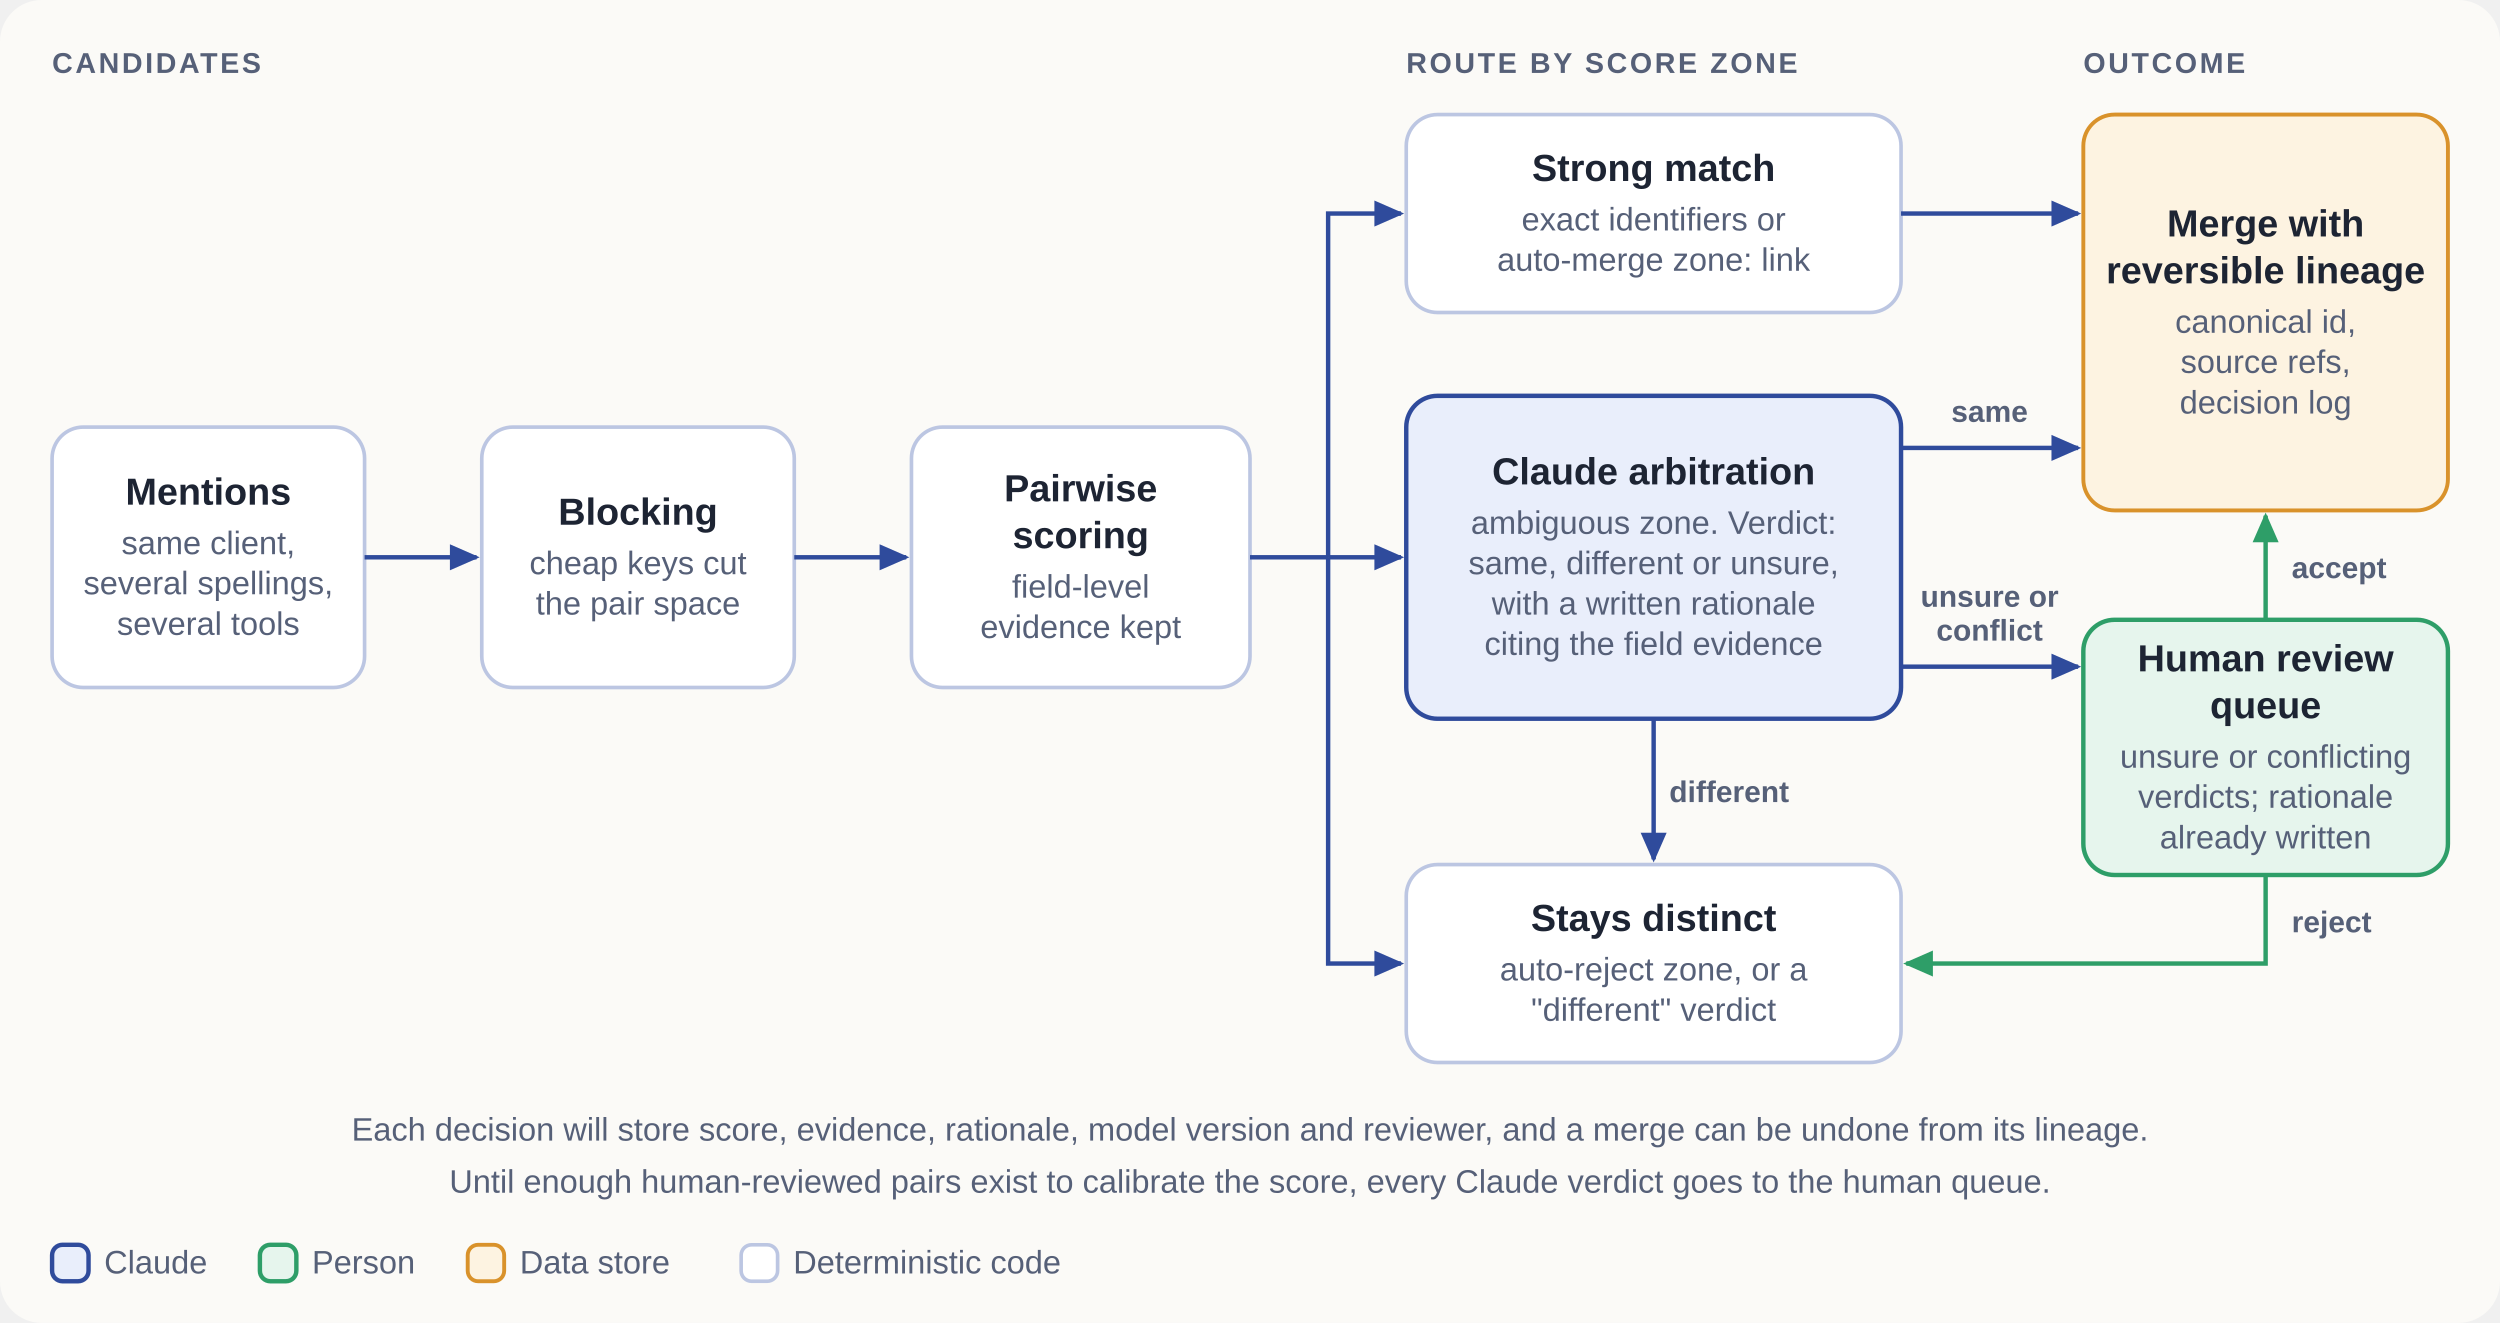
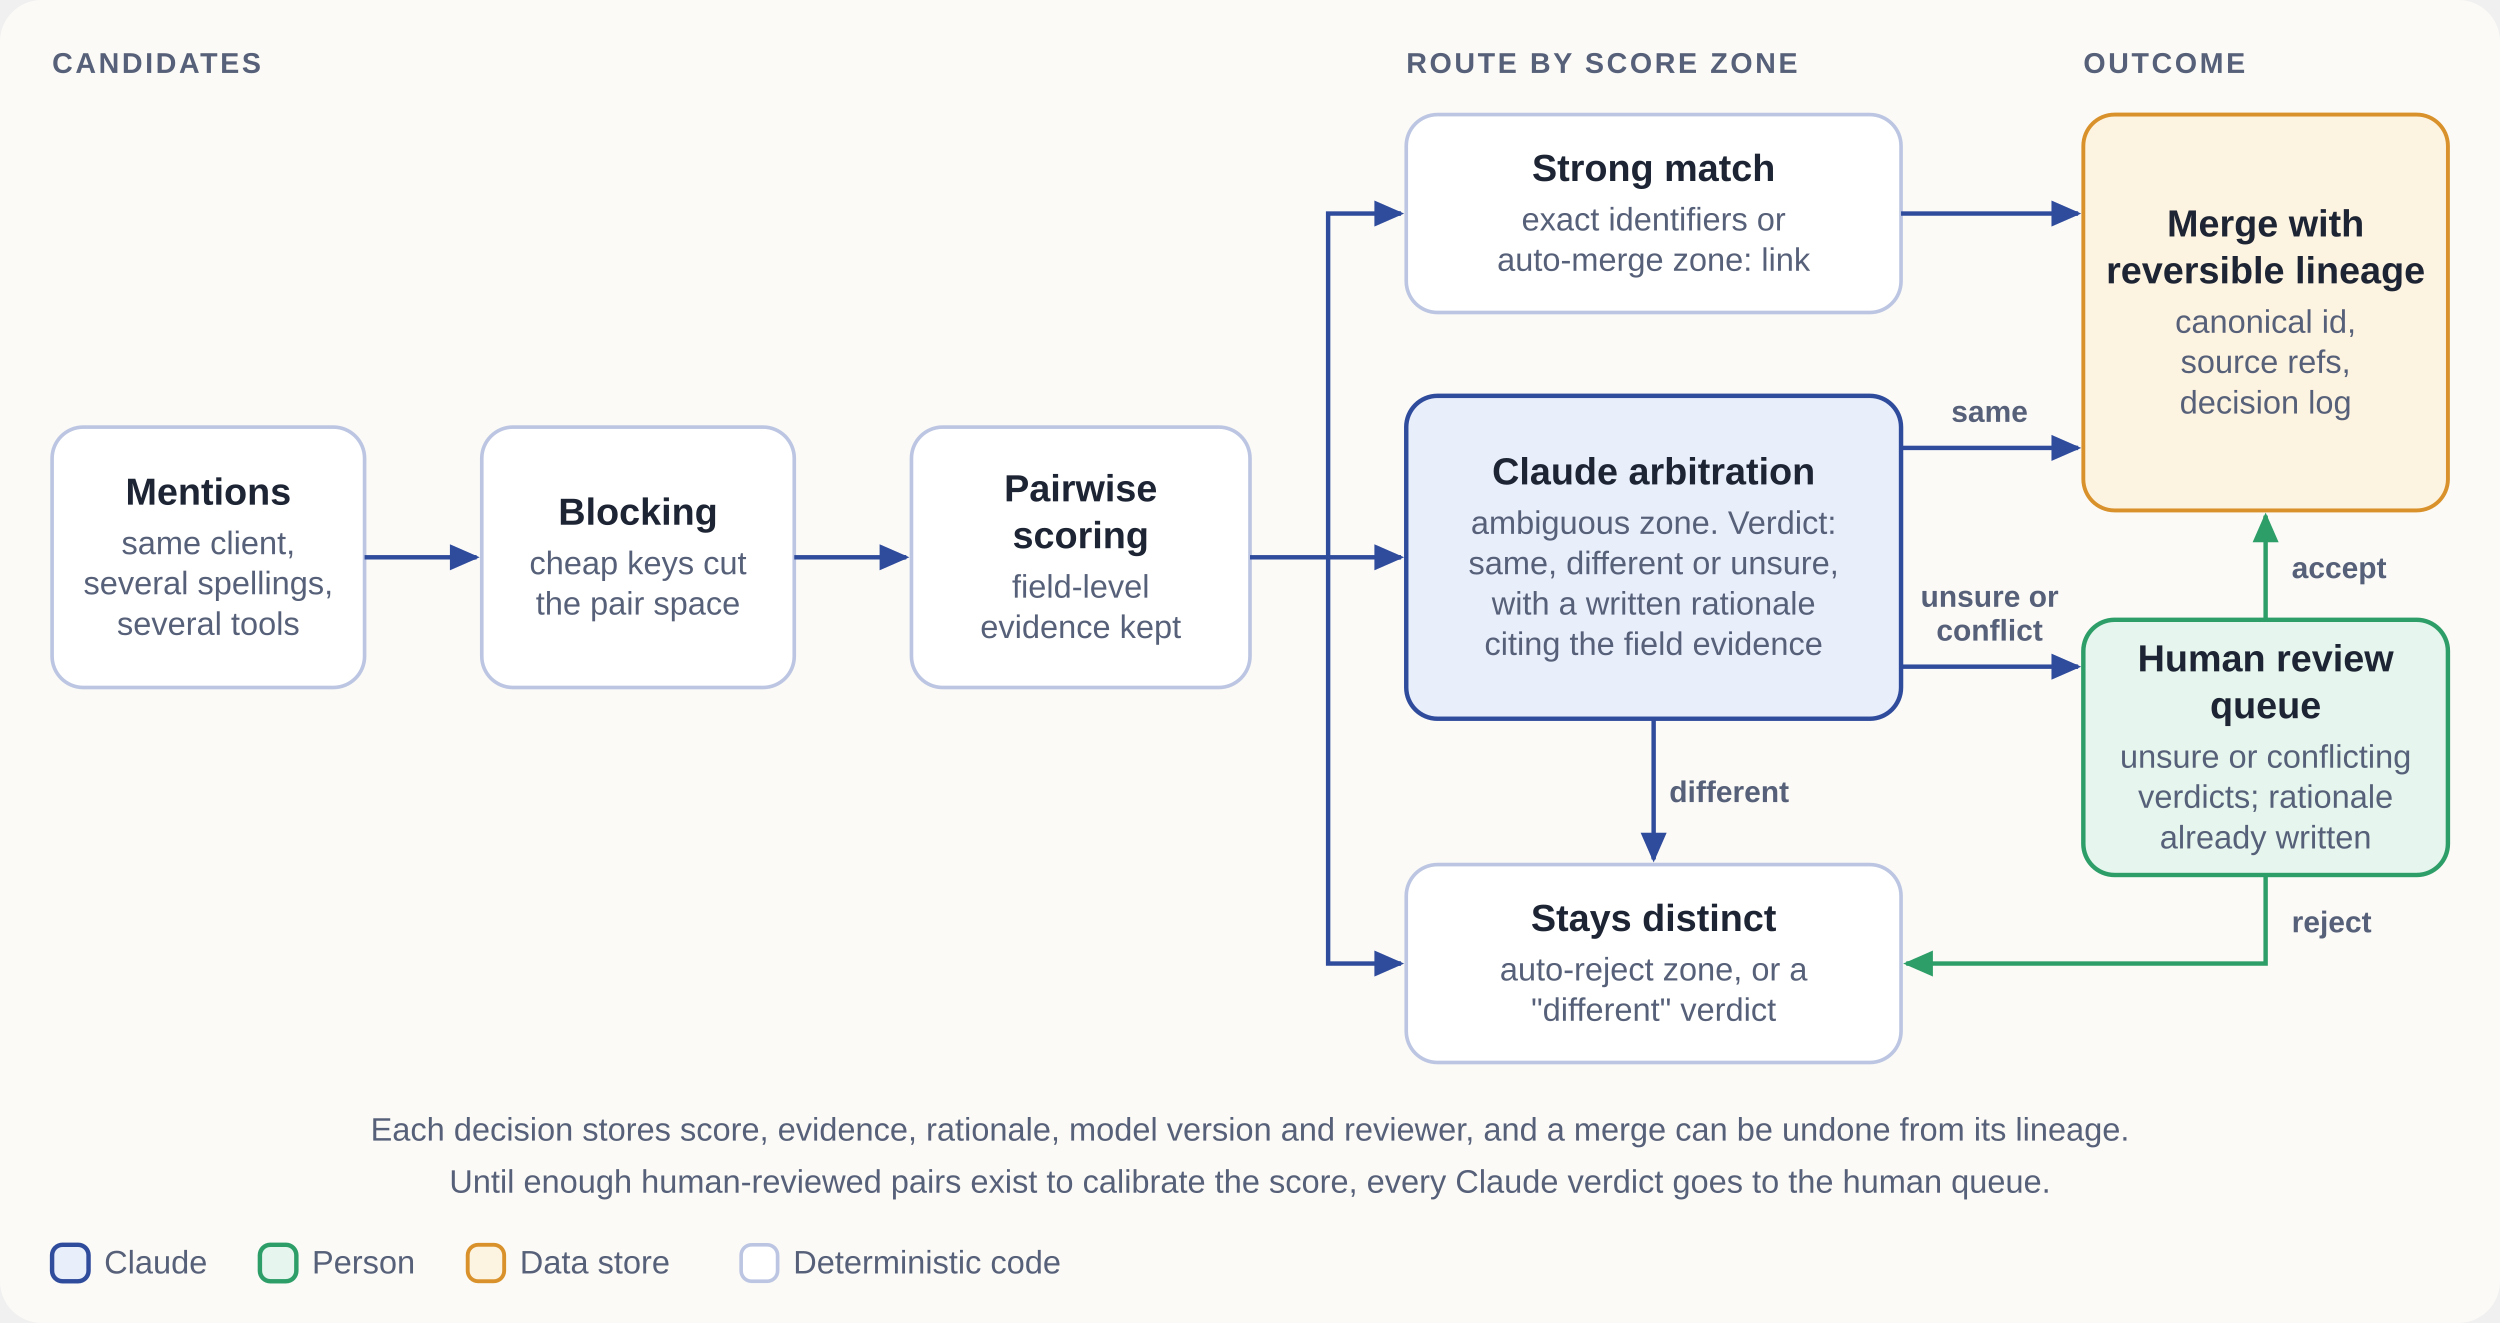
<svg xmlns="http://www.w3.org/2000/svg" class="dg" viewBox="0 0 960 508" role="img" aria-labelledby="er-w-ti er-w-de" preserveAspectRatio="xMidYMid meet">
  <style>.dg text{font-family:'Schibsted Grotesk','Helvetica Neue',Arial,sans-serif;fill:#1d2433}
.dg .t{font-size:14.5px;font-weight:600}
.dg .s{font-size:12.5px;fill:#566078}
.dg .h{font-size:11px;font-weight:700;letter-spacing:.09em;fill:#566078}
.dg .lb{font-size:11.5px;font-weight:600;fill:#566078}
.dg .pl{font-size:11.5px;font-weight:700}
.dg .bg{fill:#fbfaf7}
.dg .bx{fill:#fff;stroke:#bcc6e2;stroke-width:1.4}
.dg .cl{fill:#e9eefb;stroke:#2f4b9c;stroke-width:1.7}
.dg .hu{fill:#e6f5ed;stroke:#2e9e68;stroke-width:1.7}
.dg .da{fill:#fdf3e1;stroke:#d9922b;stroke-width:1.5}
.dg .dim{fill:#f6f7fb;stroke:#d5dbeb;stroke-width:1.2;stroke-dasharray:4 4}
.dg .dim text,.dg text.dimt{fill:#8a93a8}
.dg .pn{fill:#f6f7fb;stroke:#aab4d2;stroke-width:1.3}
.dg .wall{fill:none;stroke:#aab4d2;stroke-width:1.3;stroke-dasharray:5 4}
.dg .ar{fill:none;stroke:#2f4b9c;stroke-width:1.7}
.dg .ard{fill:none;stroke:#b5bed8;stroke-width:1.5;stroke-dasharray:4 4}
.dg .arh{fill:none;stroke:#2e9e68;stroke-width:1.7}
.dg .badge{fill:#2f4b9c}
.dg .badge-t{font-size:11px;font-weight:700;fill:#fff;text-anchor:middle}
.dg .pill-cl{fill:#e9eefb;stroke:#9db0e6}
.dg .pill-hu{fill:#e6f5ed;stroke:#8fd0b0}
.dg .pill-da{fill:#fdf3e1;stroke:#ecc98c}
.dg .pill-bx{fill:#fff;stroke:#bcc6e2}
.dg .pill-hu-t{fill:#1f6f4b}
.dg .pill-cl-t{fill:#2f4b9c}
.dg .ctr{text-anchor:middle}
.dg .mid{text-anchor:middle}
</style>
  <defs>
    <marker id="er-w-ah" viewBox="0 0 10 10" refX="8.6" refY="5" markerWidth="7" markerHeight="7" orient="auto">
      <path d="M0 0.8L9.6 5L0 9.2z" fill="#2f4b9c" />
    </marker>
    <marker id="er-w-ahh" viewBox="0 0 10 10" refX="8.6" refY="5" markerWidth="7" markerHeight="7" orient="auto">
      <path d="M0 0.8L9.6 5L0 9.2z" fill="#2e9e68" />
    </marker>
    <marker id="er-w-ahd" viewBox="0 0 10 10" refX="8.6" refY="5" markerWidth="7" markerHeight="7" orient="auto">
      <path d="M0 0.8L9.6 5L0 9.2z" fill="#b5bed8" />
    </marker>
  </defs>
  <rect class="bg" x="0" y="0" width="960" height="508" rx="16" />
  <text class="h" x="20.0" y="28.0">CANDIDATES</text>
  <text class="h" x="540.0" y="28.0">ROUTE BY SCORE ZONE</text>
  <text class="h" x="800.0" y="28.0">OUTCOME</text>
  <rect class="bx" x="20.0" y="164.0" width="120.0" height="100.0" rx="12" />
  <text x="80.0" y="193.8" class="t ctr">Mentions</text>
  <text x="80.0" y="212.8" class="s ctr">same client,</text>
  <text x="80.0" y="228.2" class="s ctr">several spellings,</text>
  <text x="80.0" y="243.8" class="s ctr">several tools</text>
  <rect class="bx" x="185.0" y="164.0" width="120.0" height="100.0" rx="12" />
  <text x="245.0" y="201.5" class="t ctr">Blocking</text>
  <text x="245.0" y="220.5" class="s ctr">cheap keys cut</text>
  <text x="245.0" y="236.0" class="s ctr">the pair space</text>
  <rect class="bx" x="350.0" y="164.0" width="130.0" height="100.0" rx="12" />
  <text x="415.0" y="192.5" class="t ctr">Pairwise</text>
  <text x="415.0" y="210.5" class="t ctr">scoring</text>
  <text x="415.0" y="229.5" class="s ctr">field-level</text>
  <text x="415.0" y="245.0" class="s ctr">evidence kept</text>
  <path class="ar" d="M140.0 214.0 L183.0 214.0" marker-end="url(#er-w-ah)" />
  <path class="ar" d="M305.0 214.0 L348.0 214.0" marker-end="url(#er-w-ah)" />
  <rect class="bx" x="540.0" y="44.0" width="190.0" height="76.0" rx="12" />
  <text x="635.0" y="69.5" class="t ctr">Strong match</text>
  <text x="635.0" y="88.5" class="s ctr">exact identifiers or</text>
  <text x="635.0" y="104.0" class="s ctr">auto-merge zone: link</text>
  <rect class="cl" x="540.0" y="152.0" width="190.0" height="124.0" rx="12" />
  <text x="635.0" y="186.0" class="t ctr">Claude arbitration</text>
  <text x="635.0" y="205.0" class="s ctr">ambiguous zone. Verdict:</text>
  <text x="635.0" y="220.5" class="s ctr">same, different or unsure,</text>
  <text x="635.0" y="236.0" class="s ctr">with a written rationale</text>
  <text x="635.0" y="251.5" class="s ctr">citing the field evidence</text>
  <rect class="bx" x="540.0" y="332.0" width="190.0" height="76.0" rx="12" />
  <text x="635.0" y="357.5" class="t ctr">Stays distinct</text>
  <text x="635.0" y="376.5" class="s ctr">auto-reject zone, or a</text>
  <text x="635.0" y="392.0" class="s ctr">"different" verdict</text>
  <path class="ar" d="M480.0 214.0 L510.0 214.0" />
  <path class="ar" d="M510.0 214.0 L510.0 82.0 L538.0 82.0" marker-end="url(#er-w-ah)" />
  <path class="ar" d="M510.0 214.0 L538.0 214.0" marker-end="url(#er-w-ah)" />
  <path class="ar" d="M510.0 214.0 L510.0 370.0 L538.0 370.0" marker-end="url(#er-w-ah)" />
  <rect class="da" x="800.0" y="44.0" width="140.0" height="152.0" rx="12" />
  <text x="870.0" y="90.8" class="t ctr">Merge with</text>
  <text x="870.0" y="108.8" class="t ctr">reversible lineage</text>
  <text x="870.0" y="127.8" class="s ctr">canonical id,</text>
  <text x="870.0" y="143.2" class="s ctr">source refs,</text>
  <text x="870.0" y="158.8" class="s ctr">decision log</text>
  <rect class="hu" x="800.0" y="238.0" width="140.0" height="98.0" rx="12" />
  <text x="870.0" y="257.8" class="t ctr">Human review</text>
  <text x="870.0" y="275.8" class="t ctr">queue</text>
  <text x="870.0" y="294.8" class="s ctr">unsure or conflicting</text>
  <text x="870.0" y="310.2" class="s ctr">verdicts; rationale</text>
  <text x="870.0" y="325.8" class="s ctr">already written</text>
  <path class="ar" d="M730.0 82.0 L798.0 82.0" marker-end="url(#er-w-ah)" />
  <path class="ar" d="M730.0 172.0 L798.0 172.0" marker-end="url(#er-w-ah)" />
  <text class="lb ctr" x="764.0" y="162.0">same</text>
  <path class="ar" d="M635.0 276.0 L635.0 330.0" marker-end="url(#er-w-ah)" />
  <text class="lb" x="641.0" y="308.0" style="text-anchor:start">different</text>
  <path class="ar" d="M730.0 256.0 L798.0 256.0" marker-end="url(#er-w-ah)" />
  <text class="lb ctr" x="764.0" y="233.0">unsure or</text>
  <text class="lb ctr" x="764.0" y="246.0">conflict</text>
  <path class="arh" d="M870.0 238.0 L870.0 198.0" marker-end="url(#er-w-ahh)" />
  <text class="lb" x="880.0" y="222.0" style="text-anchor:start">accept</text>
  <path class="arh" d="M870.0 336.0 L870.0 370.0 L732.0 370.0" marker-end="url(#er-w-ahh)" />
  <text class="lb" x="880.0" y="358.0" style="text-anchor:start">reject</text>
-   <text x="480.0" y="438.0" class="s ctr">Each decision will store score, evidence, rationale, model version and reviewer, and a merge can be undone from its lineage.</text>
+   <text x="480.0" y="438.0" class="s ctr">Each decision stores score, evidence, rationale, model version and reviewer, and a merge can be undone from its lineage.</text>
  <text x="480.0" y="458.0" class="s ctr">Until enough human-reviewed pairs exist to calibrate the score, every Claude verdict goes to the human queue.</text>
  <rect class="cl" x="20.0" y="478.0" width="14" height="14" rx="4" />
  <text class="s" x="40.0" y="489.0">Claude</text>
  <rect class="hu" x="99.8" y="478.0" width="14" height="14" rx="4" />
  <text class="s" x="119.8" y="489.0">Person</text>
  <rect class="da" x="179.6" y="478.0" width="14" height="14" rx="4" />
  <text class="s" x="199.6" y="489.0">Data store</text>
  <rect class="bx" x="284.6" y="478.0" width="14" height="14" rx="4" />
  <text class="s" x="304.6" y="489.0">Deterministic code</text>
</svg>
